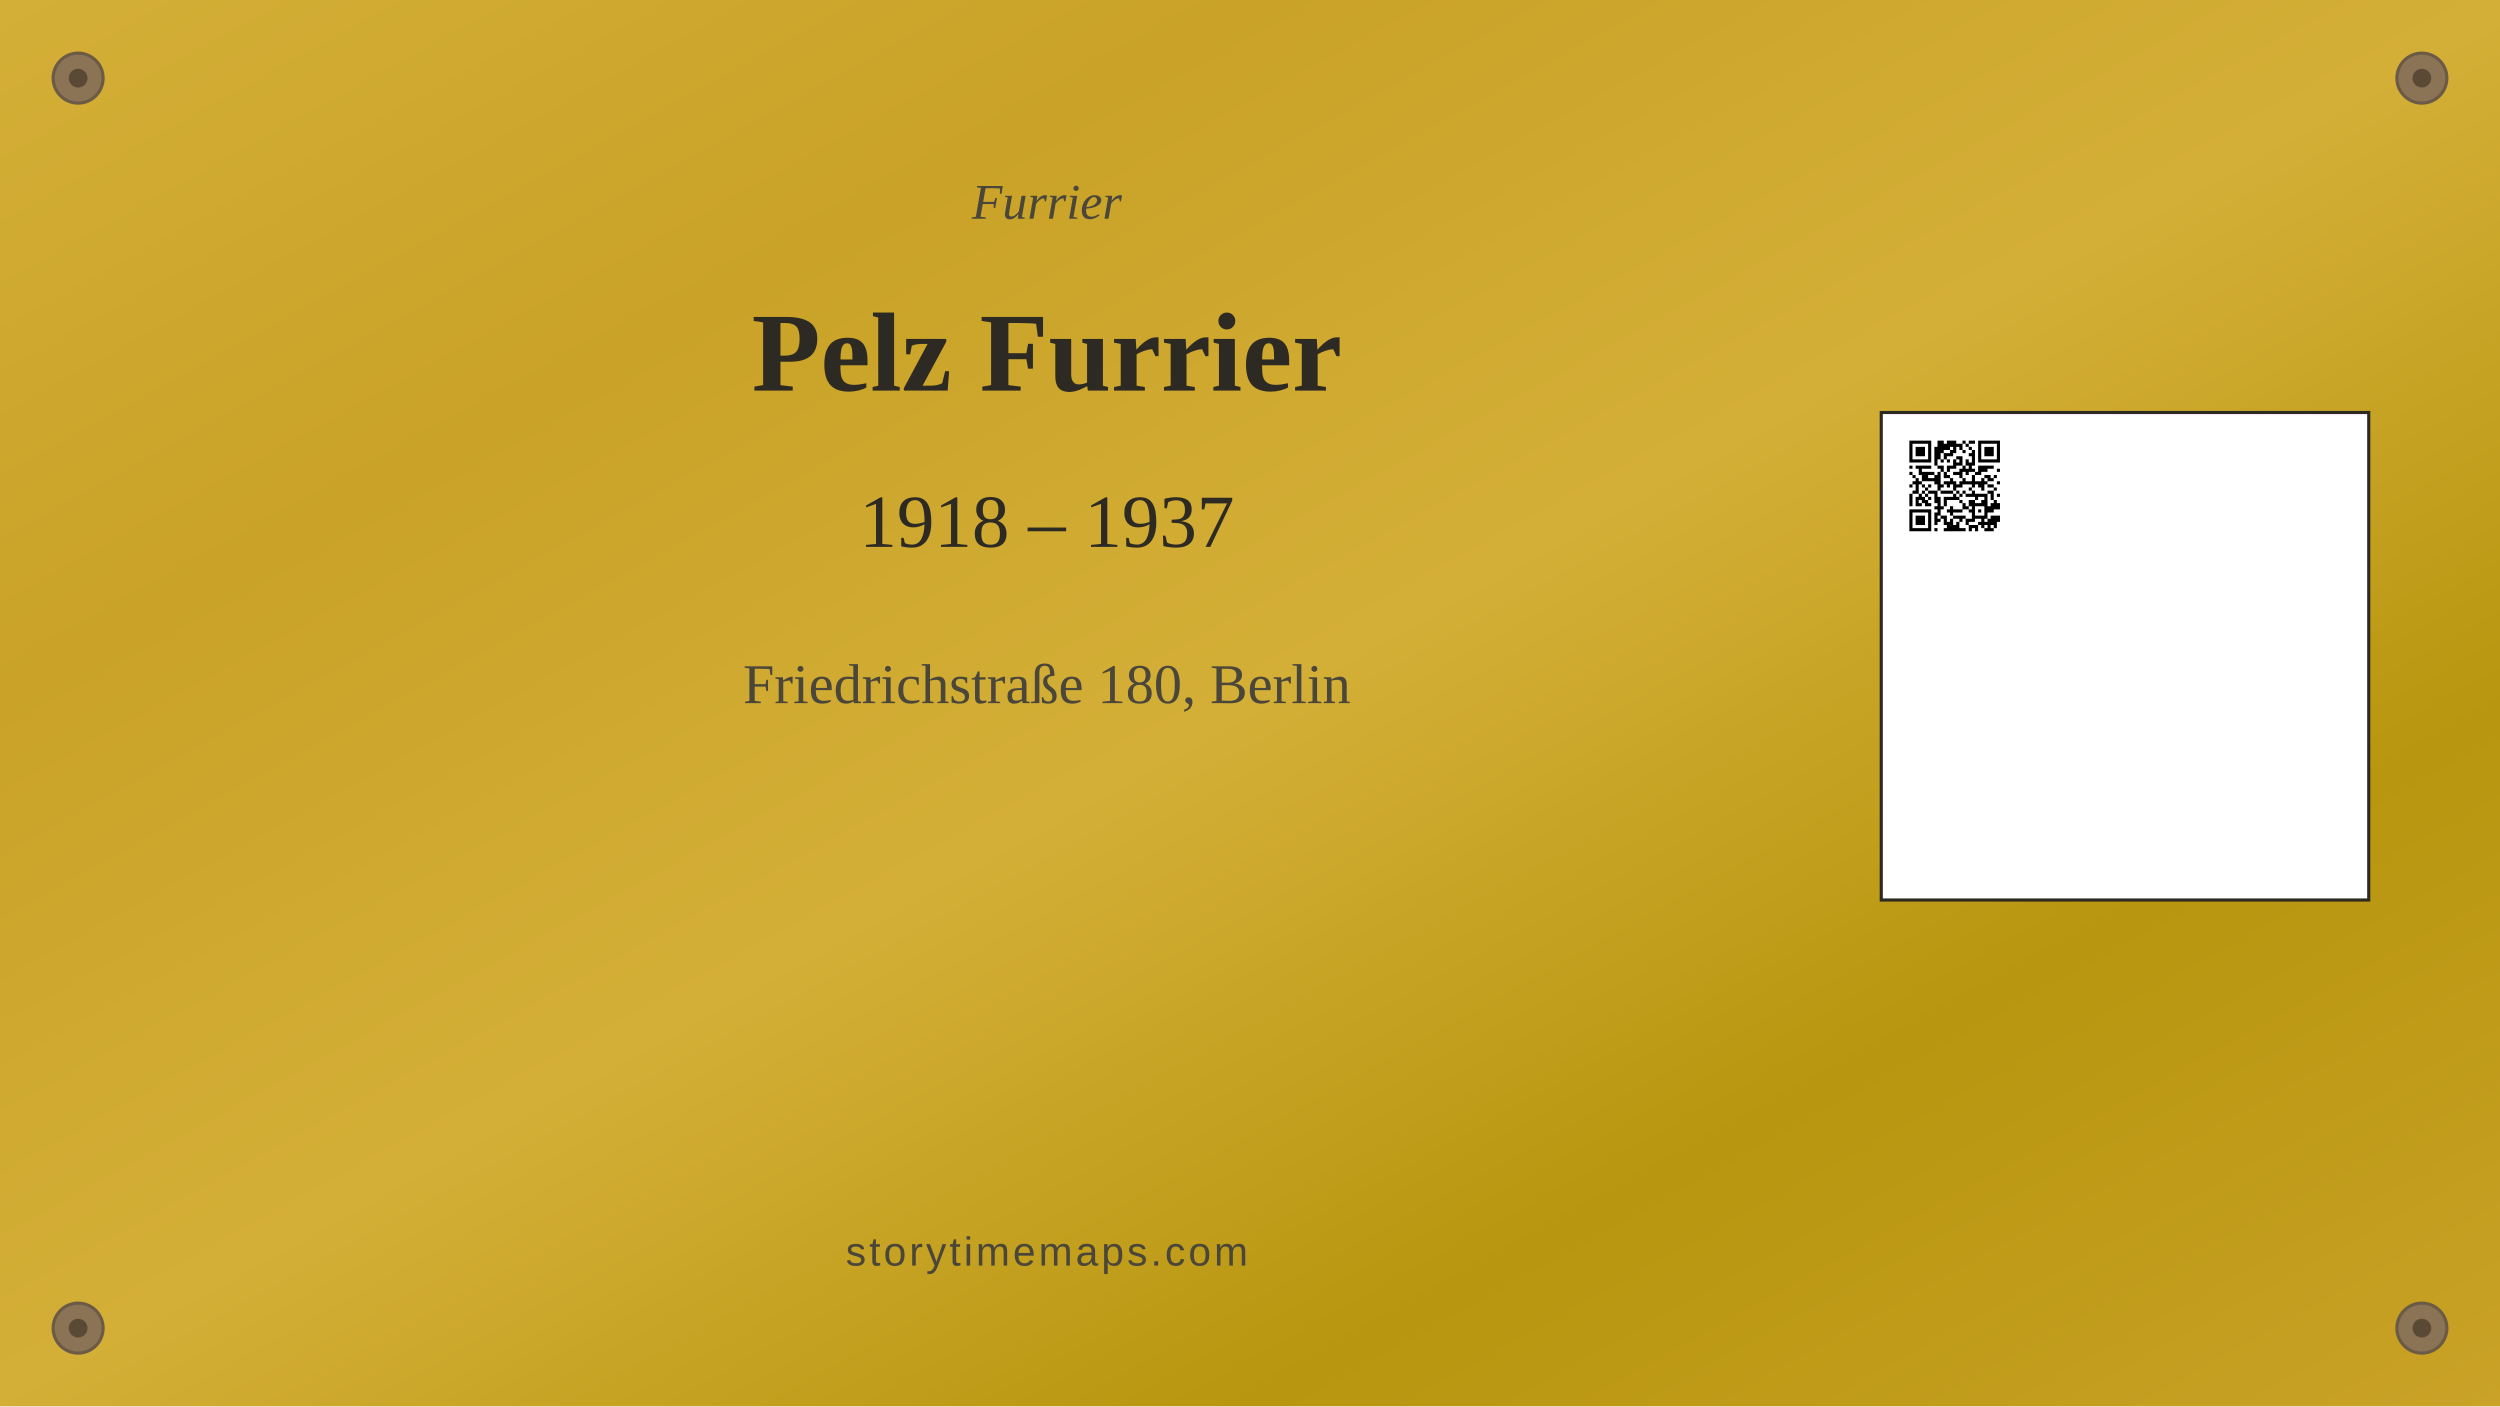
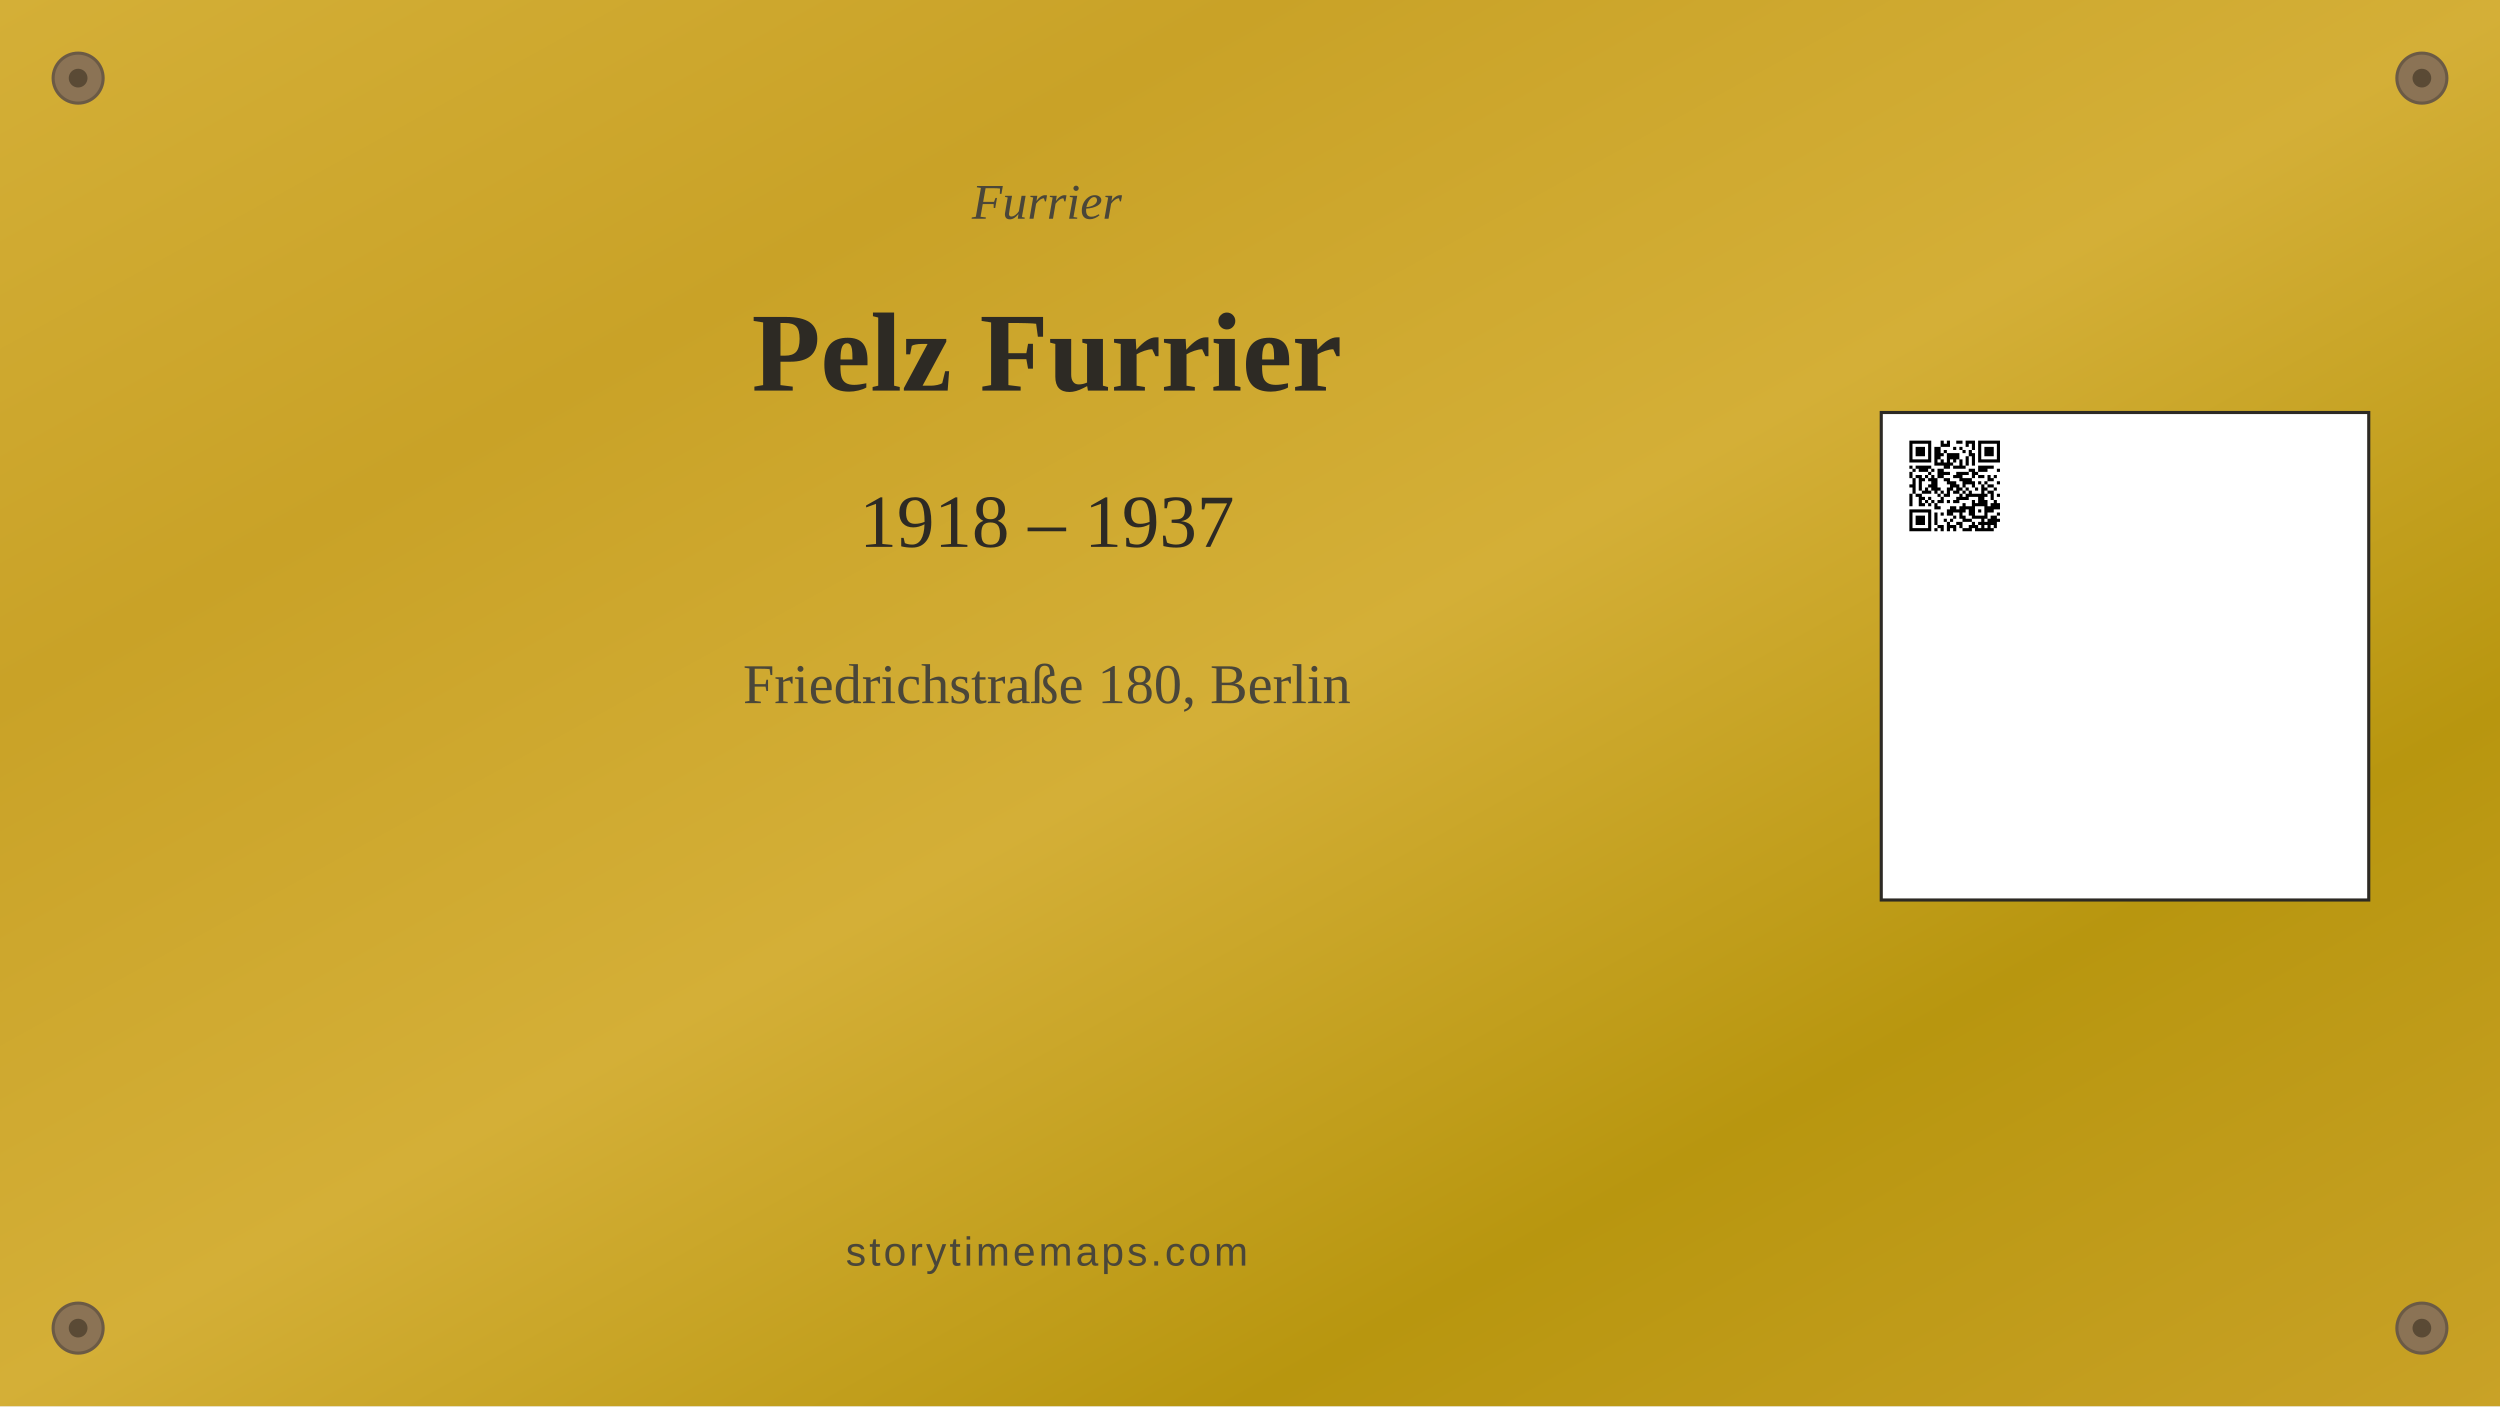
<svg xmlns="http://www.w3.org/2000/svg" viewBox="0 0 800 450" width="800" height="450">
  <defs>
    <style>
      .title { font-family: Georgia, 'Times New Roman', serif; }
      .text { font-family: Georgia, 'Times New Roman', serif; }
      .url { font-family: 'Helvetica Neue', Arial, sans-serif; }
    </style>
    <linearGradient id="brassGradient" x1="0%" y1="0%" x2="100%" y2="100%">
      <stop offset="0%" style="stop-color:#d4af37" />
      <stop offset="25%" style="stop-color:#c9a227" />
      <stop offset="50%" style="stop-color:#d4af37" />
      <stop offset="75%" style="stop-color:#b8960f" />
      <stop offset="100%" style="stop-color:#c9a227" />
    </linearGradient>
  </defs>
  <rect width="800" height="450" fill="url(#brassGradient)" />
  <circle cx="25" cy="25" r="8" fill="#8b7355" stroke="#6b5a45" stroke-width="1" />
  <circle cx="25" cy="25" r="3" fill="#5a4a35" />
  <circle cx="775" cy="25" r="8" fill="#8b7355" stroke="#6b5a45" stroke-width="1" />
  <circle cx="775" cy="25" r="3" fill="#5a4a35" />
  <circle cx="25" cy="425" r="8" fill="#8b7355" stroke="#6b5a45" stroke-width="1" />
  <circle cx="25" cy="425" r="3" fill="#5a4a35" />
  <circle cx="775" cy="425" r="8" fill="#8b7355" stroke="#6b5a45" stroke-width="1" />
  <circle cx="775" cy="425" r="3" fill="#5a4a35" />
  <text x="335" y="70" text-anchor="middle" class="text" font-size="16" fill="#4a4639" font-style="italic">
    Furrier
  </text>
  <text x="335" y="125" text-anchor="middle" class="title" font-size="36" fill="#2d2a24" font-weight="600">
    Pelz Furrier
  </text>
  <text x="335" y="175" text-anchor="middle" class="text" font-size="24" fill="#2d2a24">
    1918 – 1937
  </text>
  <text x="335" y="225" text-anchor="middle" class="text" font-size="18" fill="#4a4639">
    Friedrichstraße 180, Berlin
  </text>
  <text x="335" y="405" text-anchor="middle" class="url" font-size="13" fill="#4a4639" letter-spacing="1">
    storytimemaps.com
  </text>
  <g transform="translate(610, 140)">
    <rect x="-8" y="-8" width="156" height="156" fill="#ffffff" stroke="#2d2a24" stroke-width="1" />
    <g transform="translate(0, 0)">
      <path fill="#ffffff" d="M0 0h31v31H0z" />
-       <path stroke="#000000" d="M1 1.5h7m2 0h2m1 0h3m2 0h1m1 0h2m1 0h7M1 2.5h1m5 0h1m2 0h8m1 0h1m3 0h1m5 0h1M1 3.5h1m1 0h3m1 0h1m1 0h5m1 0h1m1 0h1m2 0h1m2 0h1m1 0h3m1 0h1M1 4.5h1m1 0h3m1 0h1m1 0h3m2 0h2m2 0h1m2 0h1m1 0h1m1 0h3m1 0h1M1 5.5h1m1 0h3m1 0h1m1 0h2m1 0h3m5 0h2m1 0h1m1 0h3m1 0h1M1 6.5h1m5 0h1m1 0h2m1 0h1m3 0h2m3 0h1m1 0h1m5 0h1M1 7.5h7m1 0h1m1 0h1m1 0h1m1 0h1m1 0h1m1 0h1m1 0h1m1 0h7M9 8.5h1m5 0h3m1 0h3M1 9.5h1m1 0h5m2 0h2m1 0h3m2 0h1m1 0h1m2 0h5M4 10.5h1m6 0h1m1 0h1m3 0h5m1 0h3m3 0h1M1 11.5h1m2 0h5m1 0h1m1 0h1m2 0h3m1 0h1m2 0h2M2 12.5h1m2 0h2m2 0h2m1 0h2m3 0h1m3 0h1m3 0h2m1 0h1M3 13.5h1m1 0h6m3 0h1m3 0h1m2 0h1m2 0h1m1 0h2M2 14.5h3m4 0h2m1 0h4m1 0h9m3 0h1M1 15.5h1m1 0h1m1 0h1m1 0h1m2 0h2m1 0h1m1 0h3m3 0h1m1 0h2m1 0h2M3 16.5h1m2 0h1m3 0h1m4 0h1m4 0h1m3 0h1m3 0h1M2 17.5h2m1 0h1m1 0h3m1 0h4m1 0h1m1 0h1m2 0h1m4 0h2M1 18.5h1m2 0h1m1 0h1m2 0h1m5 0h1m1 0h1m1 0h7m1 0h1m1 0h1M1 19.5h1m1 0h3m1 0h1m1 0h2m1 0h5m5 0h1m2 0h1m1 0h1M1 20.5h1m1 0h1m1 0h2m2 0h2m1 0h1m4 0h1m2 0h2m2 0h2m2 0h1M1 21.5h1m1 0h2m1 0h2m2 0h1m1 0h1m5 0h1m1 0h6m1 0h3M9 22.5h3m2 0h1m3 0h2m1 0h1m3 0h5M1 23.5h7m2 0h1m2 0h5m2 0h2m1 0h1m1 0h3M1 24.5h1m5 0h1m1 0h2m3 0h1m6 0h1m3 0h1M1 25.5h1m1 0h3m1 0h1m1 0h1m1 0h2m2 0h4m2 0h5m1 0h3M1 26.5h1m1 0h3m1 0h1m1 0h2m1 0h1m1 0h1m2 0h1m1 0h3m2 0h1m1 0h4M1 27.5h1m1 0h3m1 0h1m1 0h1m2 0h3m1 0h1m2 0h1m3 0h6M1 28.5h1m5 0h1m5 0h4m3 0h3m1 0h1m1 0h1m1 0h1M1 29.5h7m1 0h1m2 0h7m1 0h1m1 0h1m2 0h3" />
+       <path stroke="#000000" d="M1 1.5h7m3 0h1m1 0h1m2 0h2m1 0h3m1 0h7M1 2.5h1m5 0h1m3 0h3m5 0h1m1 0h1m1 0h1m5 0h1M1 3.5h1m1 0h3m1 0h1m1 0h2m4 0h1m1 0h1m3 0h1m1 0h1m1 0h3m1 0h1M1 4.5h1m1 0h3m1 0h1m1 0h2m1 0h1m5 0h1m1 0h1m2 0h1m1 0h3m1 0h1M1 5.5h1m1 0h3m1 0h1m1 0h3m1 0h4m3 0h2m1 0h1m1 0h3m1 0h1M1 6.5h1m5 0h1m1 0h2m2 0h4m2 0h1m1 0h1m1 0h1m5 0h1M1 7.5h7m1 0h1m1 0h1m1 0h1m1 0h1m1 0h1m1 0h1m1 0h1m1 0h7M9 8.5h6m2 0h1m1 0h1m1 0h1M1 9.5h1m1 0h5m4 0h2m1 0h4m4 0h5M2 10.5h1m1 0h3m1 0h1m1 0h2m8 0h2m1 0h3m3 0h1M1 11.5h1m5 0h1m2 0h4m2 0h4m1 0h2M1 12.5h1m1 0h2m1 0h1m1 0h1m1 0h2m3 0h3m3 0h1m1 0h2m1 0h1m1 0h1M2 13.5h1m1 0h2m1 0h3m2 0h2m3 0h4m5 0h2M2 14.5h1m1 0h1m3 0h2m3 0h3m2 0h4m1 0h1m1 0h1m3 0h1M1 15.5h2m1 0h1m2 0h3m4 0h3m1 0h1m2 0h1m2 0h1m1 0h2M2 16.5h1m1 0h1m1 0h1m1 0h3m2 0h2m1 0h2m1 0h1m2 0h1m1 0h2m2 0h1M2 17.5h1m2 0h3m1 0h1m1 0h1m1 0h1m1 0h2m1 0h1m1 0h1m3 0h1m1 0h2M1 18.5h1m1 0h2m5 0h1m1 0h2m3 0h1m1 0h7m1 0h1m1 0h1M1 19.5h1m2 0h2m1 0h1m3 0h1m4 0h4m3 0h2m2 0h1M1 20.5h1m2 0h1m1 0h1m1 0h1m1 0h2m1 0h1m1 0h2m4 0h1m1 0h3m2 0h1M1 21.5h1m2 0h2m1 0h1m1 0h1m8 0h1m2 0h5m1 0h3M9 22.5h2m3 0h2m1 0h5m3 0h5M1 23.5h7m5 0h6m1 0h2m1 0h1m1 0h3M1 24.5h1m5 0h1m1 0h1m1 0h1m1 0h2m2 0h1m2 0h2m3 0h1m3 0h1M1 25.5h1m1 0h3m1 0h1m1 0h1m5 0h1m1 0h2m2 0h5m1 0h2M1 26.5h1m1 0h3m1 0h1m1 0h1m2 0h1m1 0h1m3 0h3m3 0h1m1 0h4M1 27.5h1m1 0h3m1 0h1m1 0h1m3 0h1m2 0h2m3 0h1m1 0h6M1 28.5h1m5 0h1m2 0h2m1 0h3m1 0h1m2 0h3m1 0h1m1 0h1m1 0h1M1 29.5h7m1 0h1m1 0h1m1 0h1m1 0h1m2 0h3m1 0h6" />
    </g>
  </g>
</svg>
